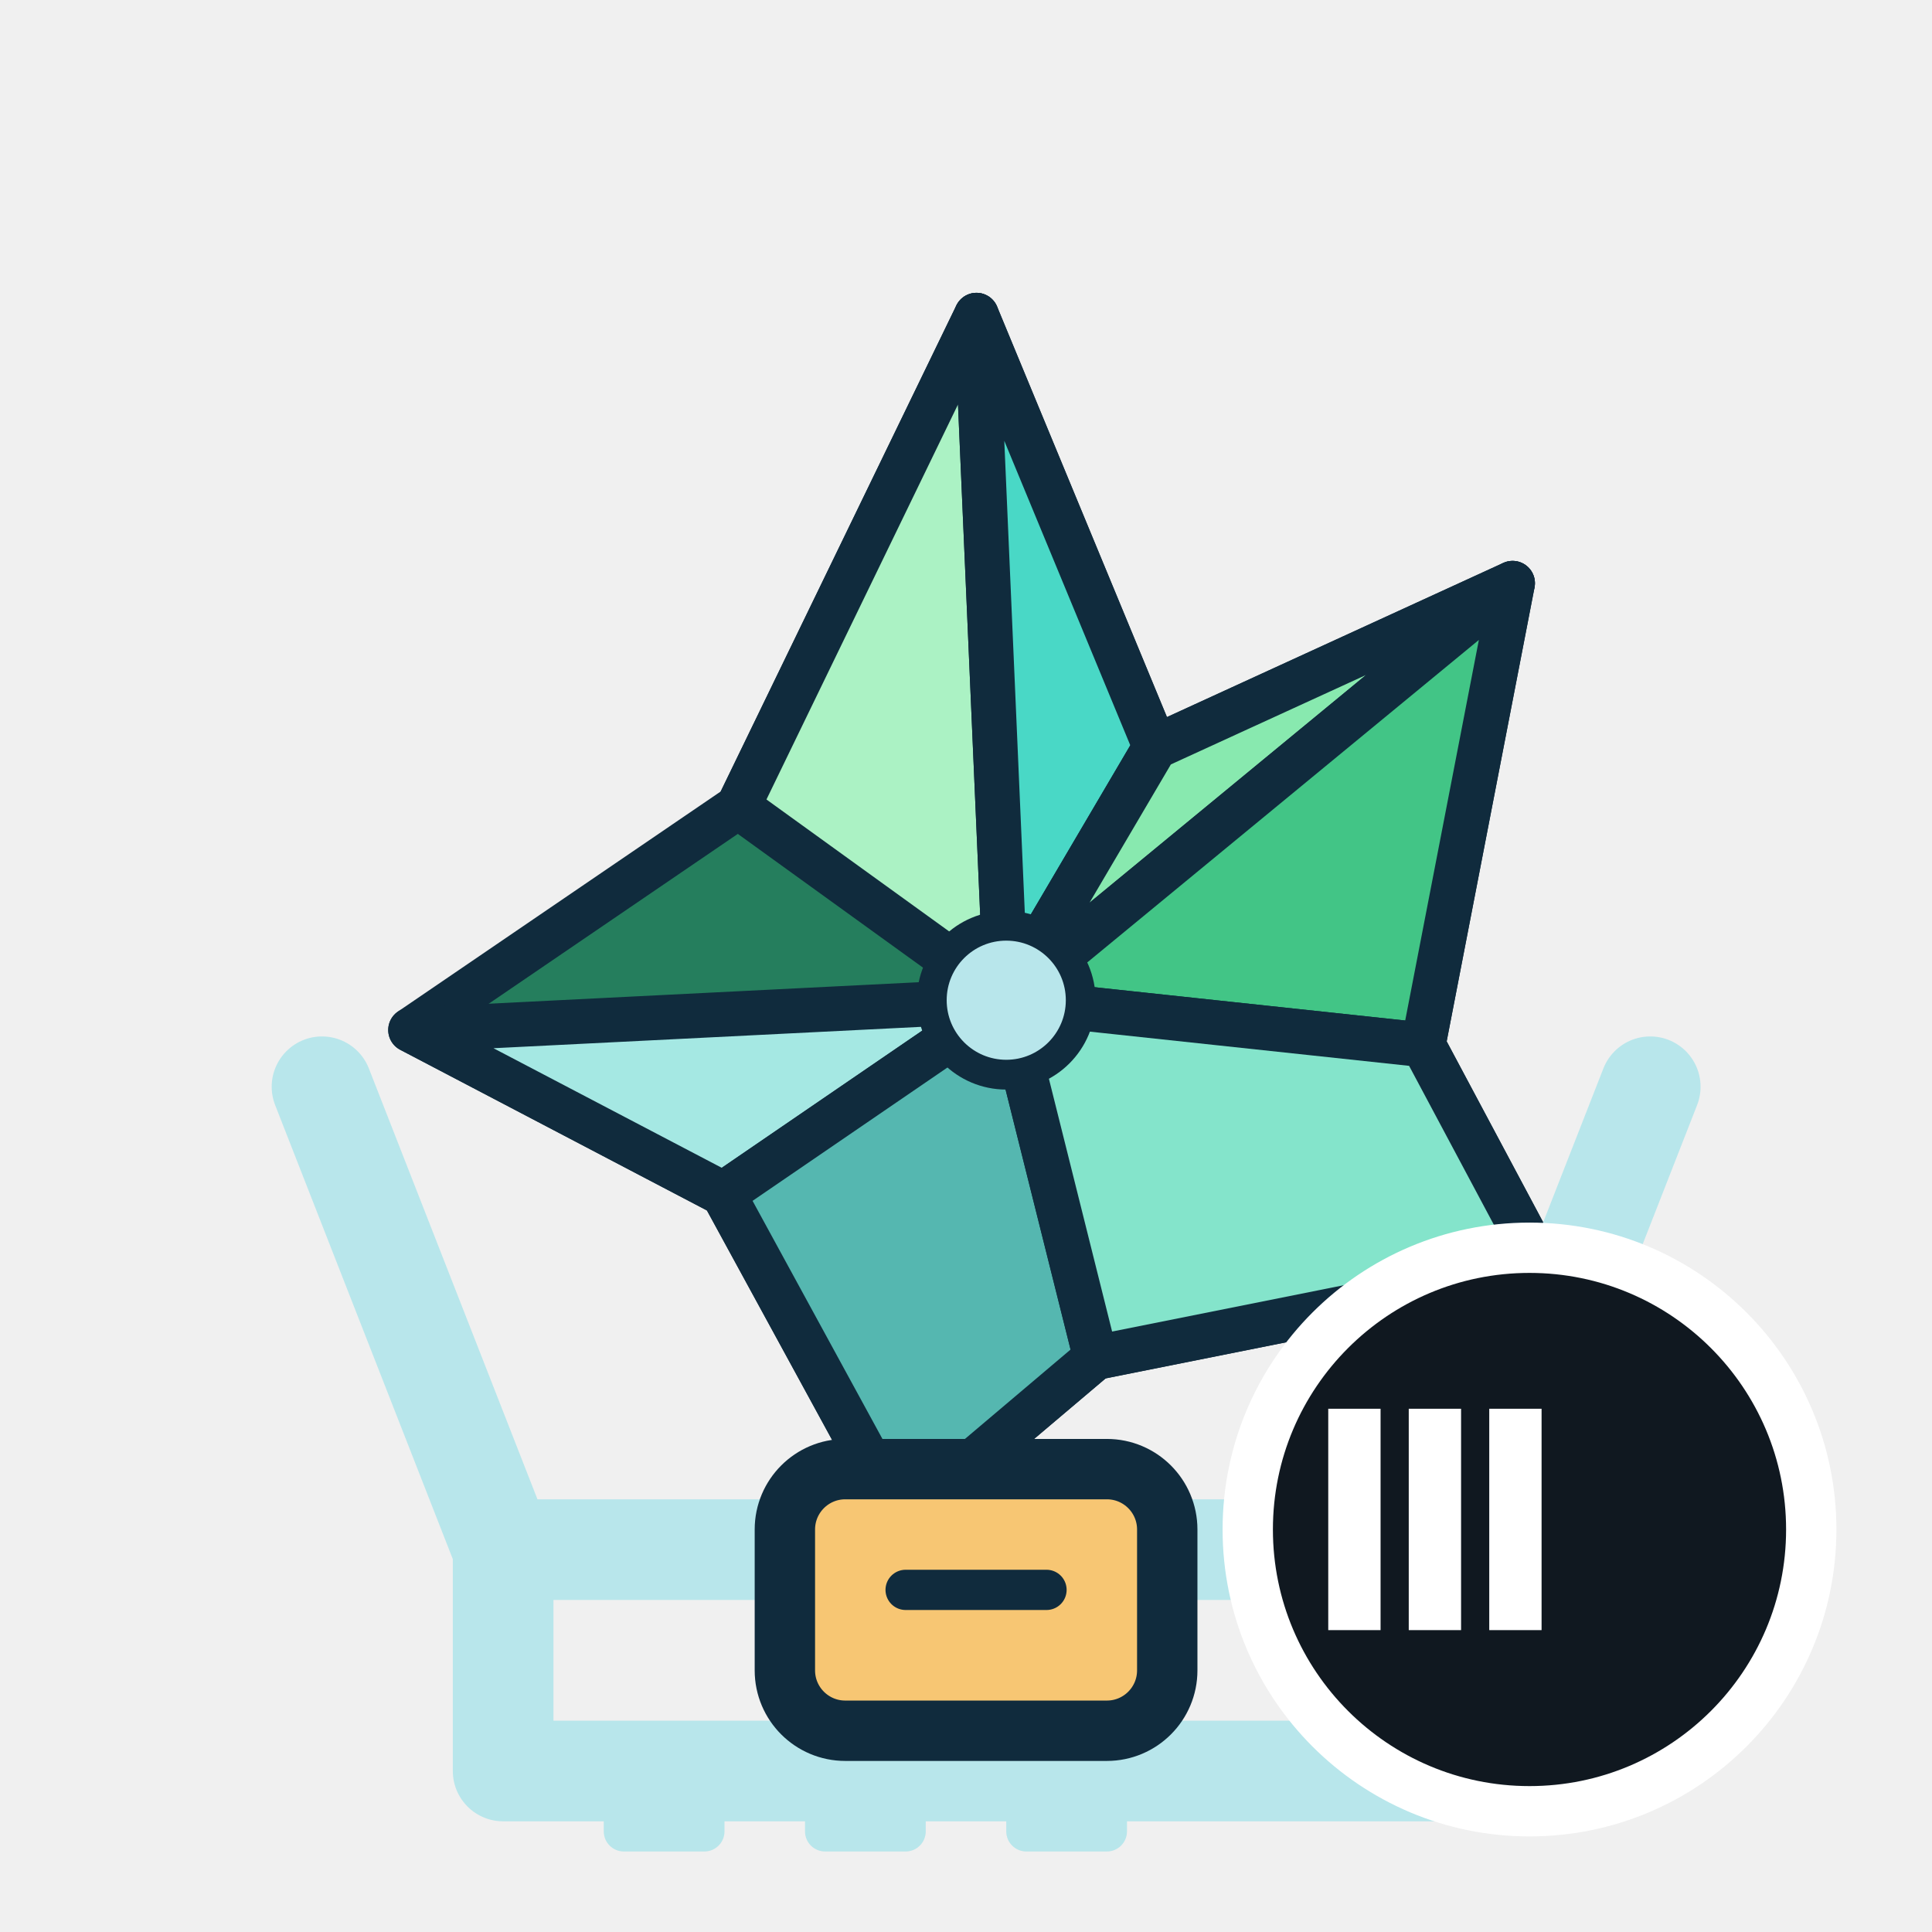
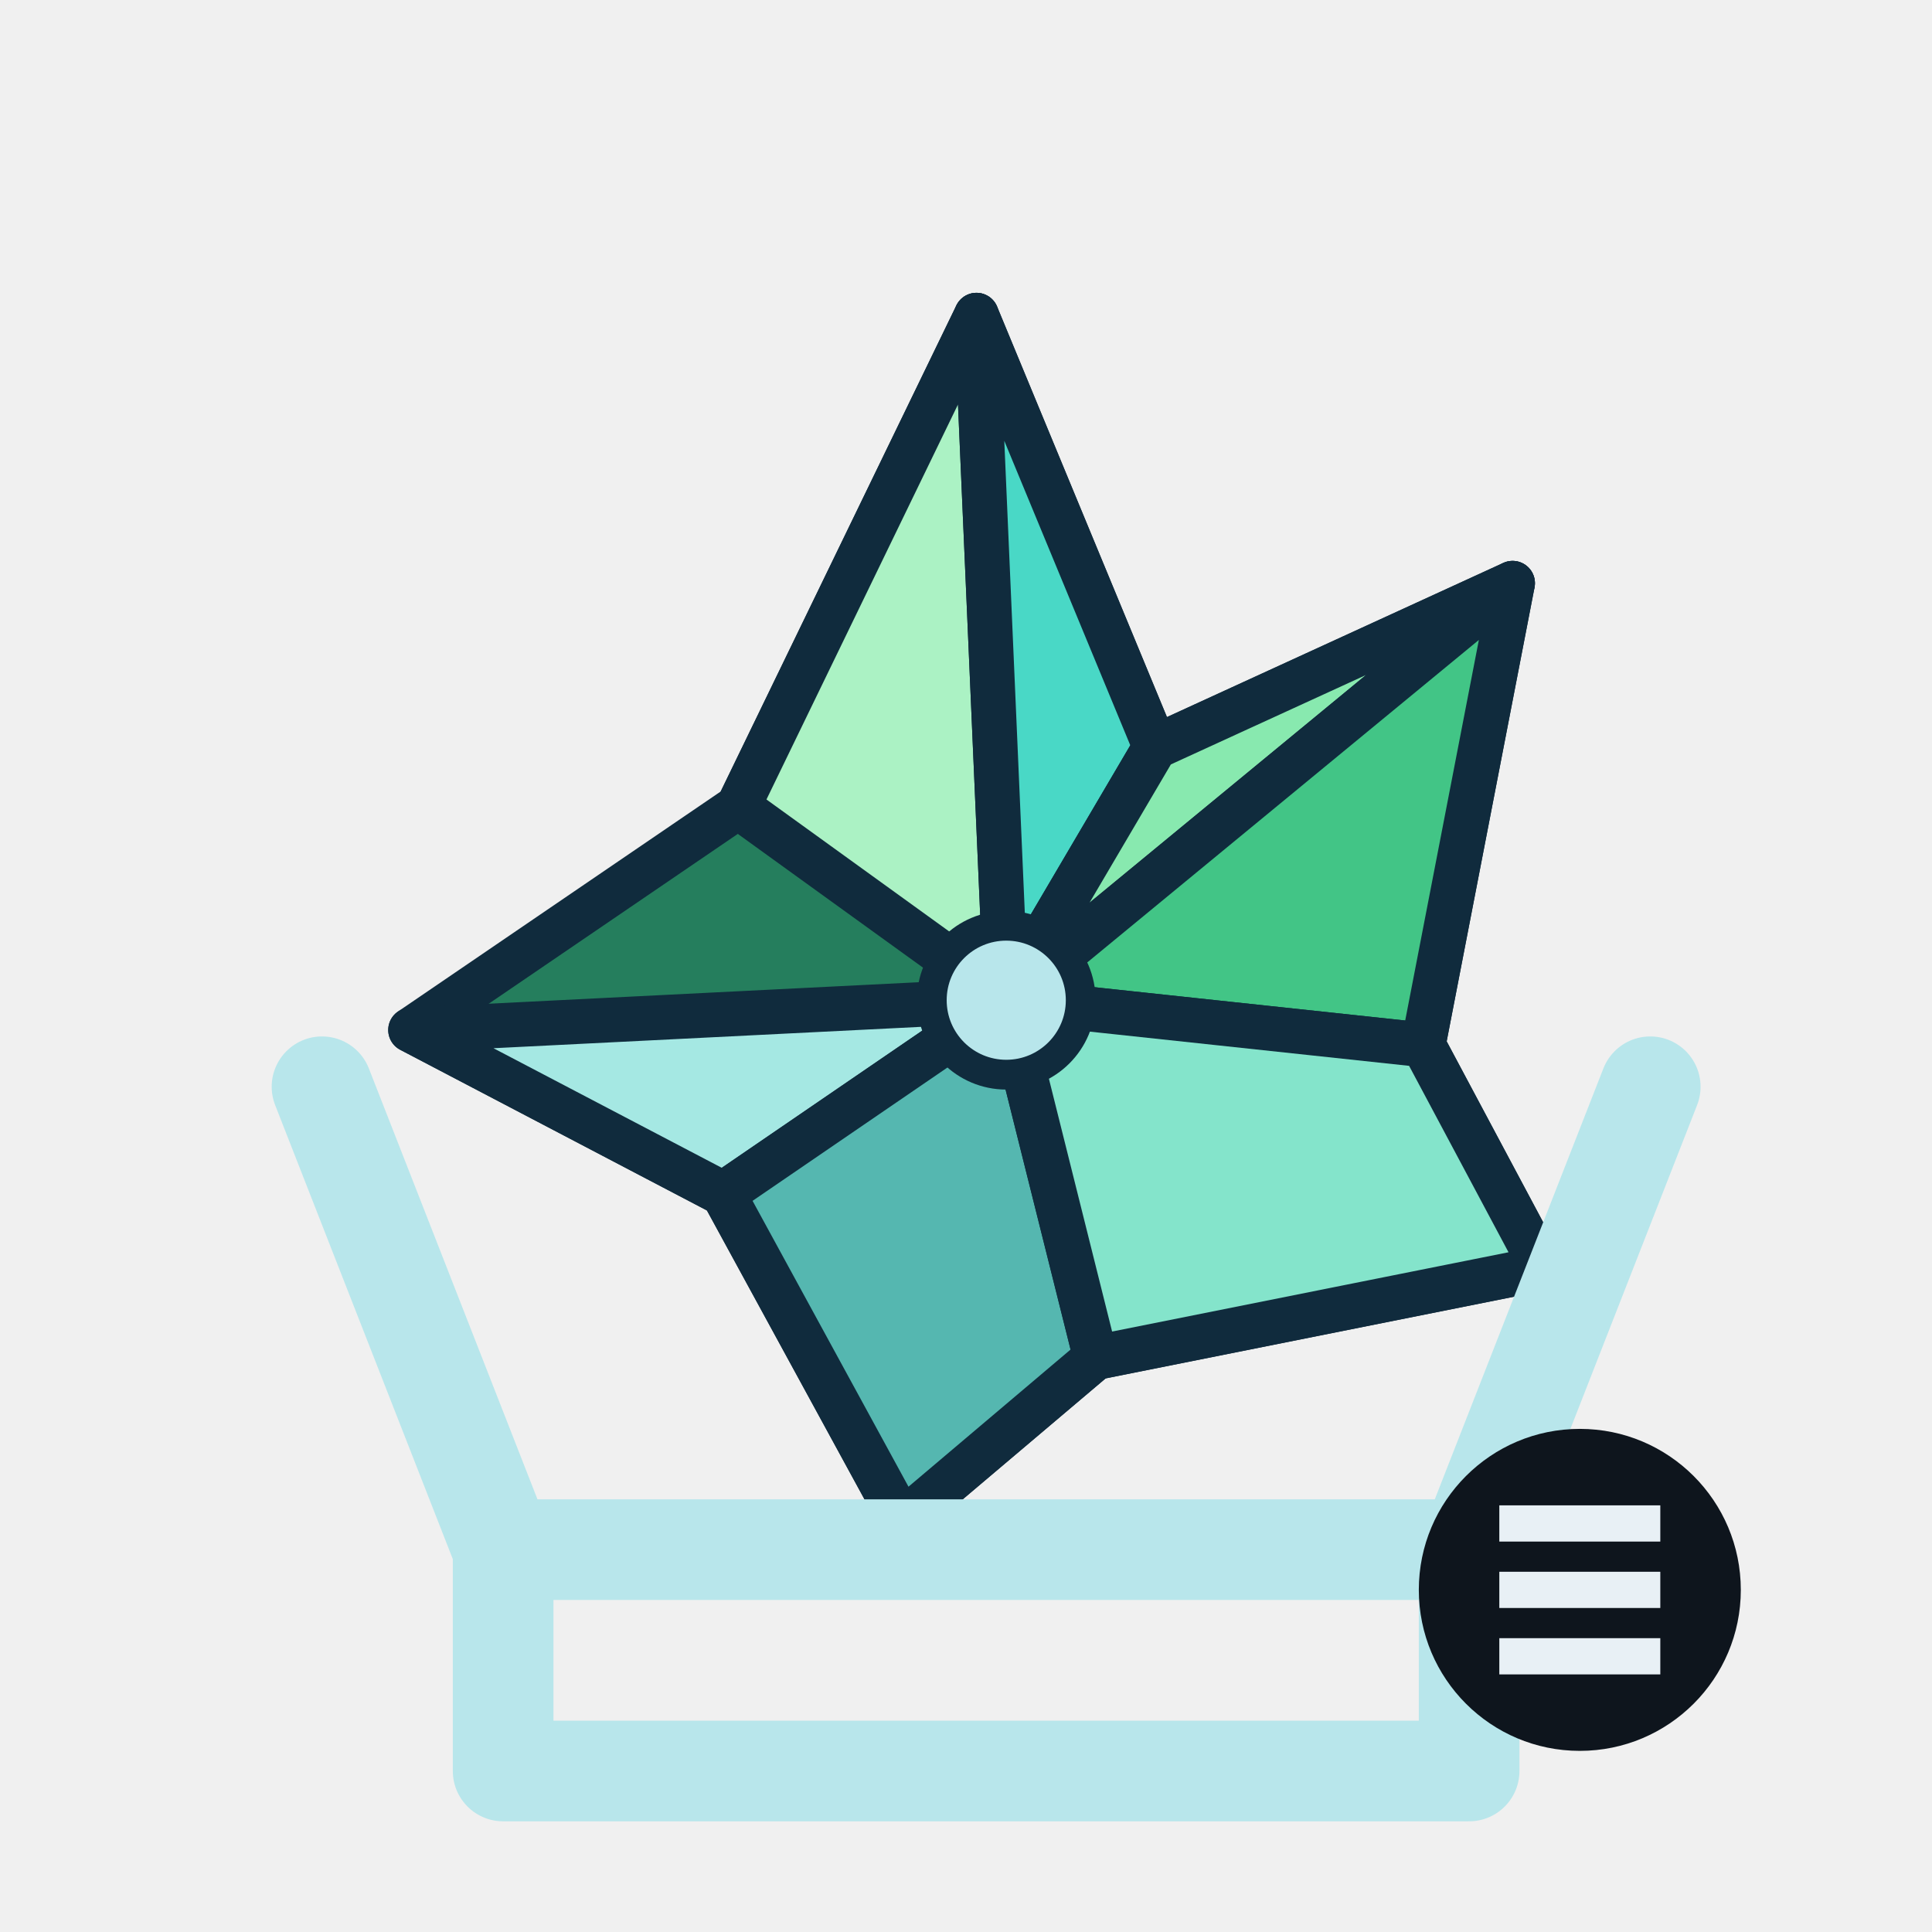
<svg xmlns="http://www.w3.org/2000/svg" width="96" height="96" viewBox="0 0 96 96">
  <g stroke-linecap="round" stroke-linejoin="round">
    <g transform="translate(13 9) scale(.74)">
      <g id="three-point-cryosilicate" data-layer="three-point-cryosilicate">
        <path d="M48 9 L60 38 L84 27 L78 58 L86 73 L56 79 L43 90 L31 68 L10 57 L32 42 Z" fill="#257e5d" stroke="#102B3D" stroke-width="3" />
        <path d="M48 9 L50 55 L32 42 Z" fill="#abf2c4" stroke="#102B3D" stroke-width="3" />
        <path d="M48 9 L60 38 L50 55 Z" fill="#49D8C6" stroke="#102B3D" stroke-width="3" />
        <path d="M84 27 L50 55 L60 38 Z" fill="#88e9af" stroke="#102B3D" stroke-width="3" />
        <path d="M84 27 L78 58 L50 55 Z" fill="#42c586" stroke="#102B3D" stroke-width="3" />
        <path d="M10 57 L50 55 L31 68 Z" fill="#A5E8E3" stroke="#102B3D" stroke-width="3" />
        <path d="M50 55 L56 79 L43 90 L31 68 Z" fill="#55B7B0" stroke="#102B3D" stroke-width="3" />
        <path d="M50 55 L78 58 L86 73 L56 79 Z" fill="#84E4CB" stroke="#102B3D" stroke-width="3" />
        <circle cx="50" cy="55" r="5" fill="#B8E6EB" stroke="#102B3D" stroke-width="2" />
      </g>
    </g>
    <g id="sealed-cargo-harness" data-layer="sealed-cargo-harness">
      <path d="M16 54 L25 77 H73 L82 54 M25 77 V88 H73 V77" fill="none" stroke="#B8E6EB" stroke-width="5" />
-       <rect x="39" y="73" width="19" height="13" rx="3" fill="#F7C673" stroke="#102B3D" stroke-width="3" />
-       <path d="M45 79 H52" fill="none" stroke="#102B3D" stroke-width="2" />
    </g>
    <g id="grayscale-identification" data-layer="grayscale-identification">
-       <rect x="30" y="89" width="6" height="3" rx="1" fill="#B8E6EB" stroke="none" stroke-width="0" />
-       <rect x="40" y="89" width="6" height="3" rx="1" fill="#B8E6EB" stroke="none" stroke-width="0" />
-       <rect x="50" y="89" width="6" height="3" rx="1" fill="#B8E6EB" stroke="none" stroke-width="0" />
-     </g>
-     <g id="tier-badge">
-       <circle cx="76" cy="76" r="14" fill="#101820" stroke="#ffffff" stroke-width="2.5" />
-       <rect x="66" y="70" width="2.6" height="11" fill="#ffffff" />
-       <rect x="70" y="70" width="2.6" height="11" fill="#ffffff" />
-       <rect x="74" y="70" width="2.6" height="11" fill="#ffffff" />
+       <g id="tier-mark" data-glyph="bars">
+         <circle cx="78.5" cy="79" r="8" fill="#0e151d" />
+         <rect x="74.5" y="74.8" width="8" height="1.8" fill="#e8f0f5" />
+         <rect x="74.5" y="78.1" width="8" height="1.8" fill="#e8f0f5" />
+         <rect x="74.5" y="81.4" width="8" height="1.8" fill="#e8f0f5" />
+       </g>
    </g>
  </g>
</svg>
